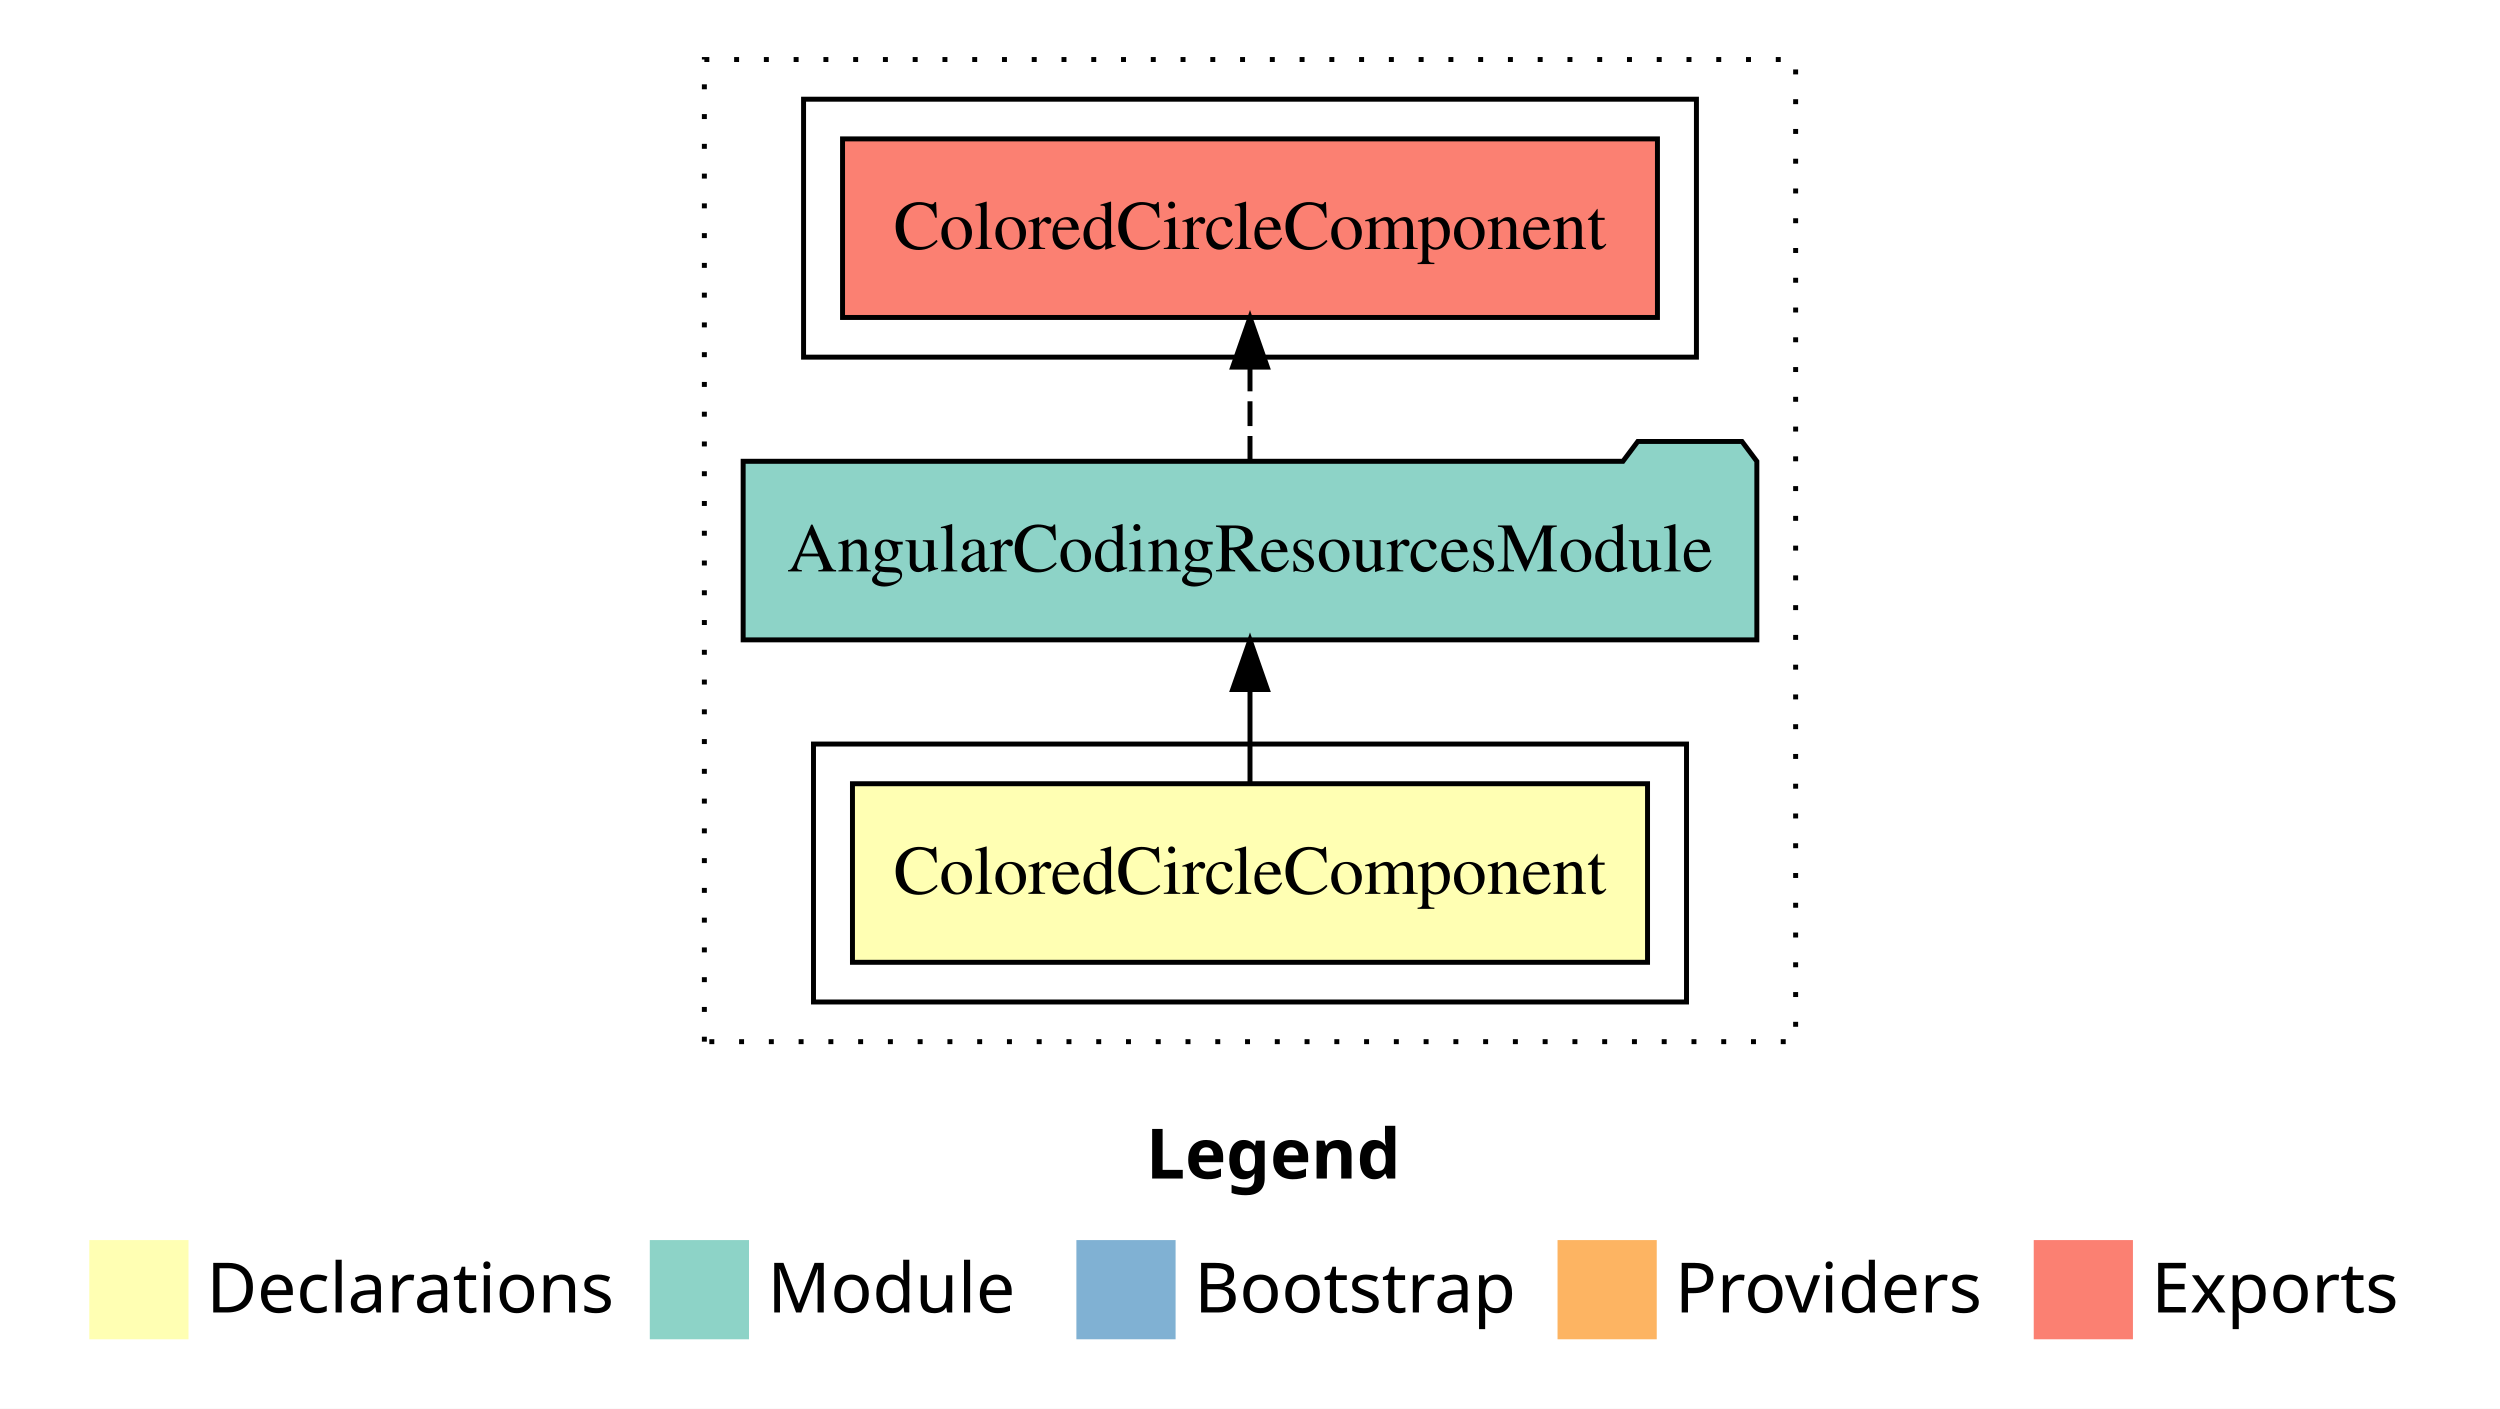
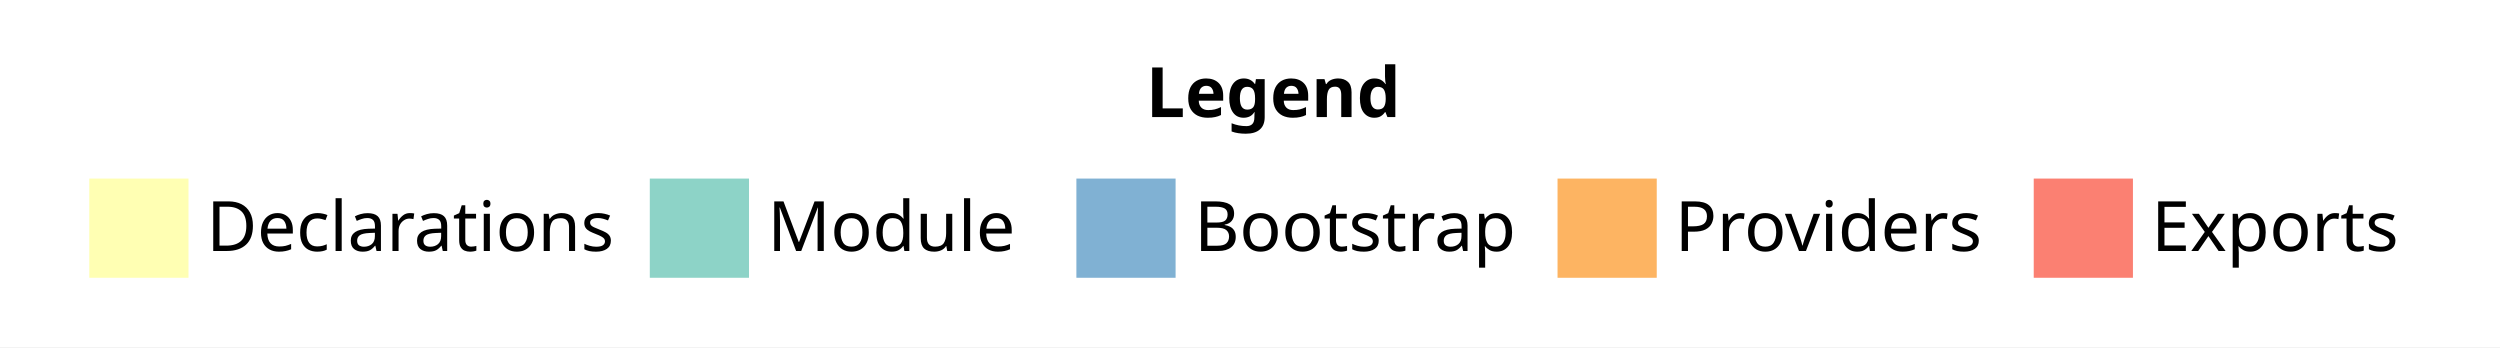
- <svg xmlns="http://www.w3.org/2000/svg" width="504pt" height="284pt" viewBox="0.00 0.00 504.00 284.00">
-   <g id="graph0" class="graph" transform="scale(1 1) rotate(0) translate(4 280)">
-     <polygon fill="#ffffff" stroke="transparent" points="-4,4 -4,-280 500,-280 500,4 -4,4" />
-     <text text-anchor="start" x="227.009" y="-42.4" font-family="sans-serif" font-weight="bold" font-size="14.00" fill="#000000">Legend</text>
+ <svg xmlns="http://www.w3.org/2000/svg" width="504pt" height="70pt" viewBox="0.00 0.00 504.00 70.00">
+   <g id="graph0" class="graph" transform="scale(1 1) rotate(0) translate(4 66)">
+     <polygon fill="white" stroke="transparent" points="-4,4 -4,-66 500,-66 500,4 -4,4" />
+     <text text-anchor="start" x="227.01" y="-42.4" font-family="Times-12" font-weight="bold" font-size="14.00">Legend</text>
    <polygon fill="#ffffb3" stroke="transparent" points="14,-10 14,-30 34,-30 34,-10 14,-10" />
-     <text text-anchor="start" x="37.629" y="-15.4" font-family="sans-serif" font-size="14.00" fill="#000000">  Declarations</text>
+     <text text-anchor="start" x="37.63" y="-15.4" font-family="Times-12" font-size="14.00">  Declarations</text>
    <polygon fill="#8dd3c7" stroke="transparent" points="127,-10 127,-30 147,-30 147,-10 127,-10" />
-     <text text-anchor="start" x="150.725" y="-15.4" font-family="sans-serif" font-size="14.00" fill="#000000">  Module</text>
+     <text text-anchor="start" x="150.73" y="-15.4" font-family="Times-12" font-size="14.00">  Module</text>
    <polygon fill="#80b1d3" stroke="transparent" points="213,-10 213,-30 233,-30 233,-10 213,-10" />
-     <text text-anchor="start" x="236.781" y="-15.4" font-family="sans-serif" font-size="14.00" fill="#000000">  Bootstrap</text>
+     <text text-anchor="start" x="236.78" y="-15.4" font-family="Times-12" font-size="14.00">  Bootstrap</text>
    <polygon fill="#fdb462" stroke="transparent" points="310,-10 310,-30 330,-30 330,-10 310,-10" />
-     <text text-anchor="start" x="333.673" y="-15.4" font-family="sans-serif" font-size="14.00" fill="#000000">  Providers</text>
+     <text text-anchor="start" x="333.67" y="-15.4" font-family="Times-12" font-size="14.00">  Providers</text>
    <polygon fill="#fb8072" stroke="transparent" points="406,-10 406,-30 426,-30 426,-10 406,-10" />
-     <text text-anchor="start" x="429.726" y="-15.4" font-family="sans-serif" font-size="14.00" fill="#000000">  Exports</text>
-     <g id="clust1" class="cluster">
-       <polygon fill="none" stroke="#000000" stroke-dasharray="1,5" points="138,-70 138,-268 358,-268 358,-70 138,-70" />
-     </g>
-     <g id="clust2" class="cluster">
-       <polygon fill="none" stroke="#000000" points="160,-78 160,-130 336,-130 336,-78 160,-78" />
-     </g>
-     <g id="clust5" class="cluster">
-       <polygon fill="none" stroke="#000000" points="158,-208 158,-260 338,-260 338,-208 158,-208" />
-     </g>
-     <g id="node1" class="node">
-       <polygon fill="#ffffb3" stroke="#000000" points="328.143,-122 167.857,-122 167.857,-86 328.143,-86 328.143,-122" />
-       <text text-anchor="middle" x="248" y="-99.8" font-family="Times,serif" font-size="14.00" fill="#000000">ColoredCircleComponent</text>
-     </g>
-     <g id="node2" class="node">
-       <polygon fill="#8dd3c7" stroke="#000000" points="350.18,-187 347.18,-191 326.18,-191 323.18,-187 145.82,-187 145.82,-151 350.18,-151 350.18,-187" />
-       <text text-anchor="middle" x="248" y="-164.8" font-family="Times,serif" font-size="14.00" fill="#000000">AngularCodingResourcesModule</text>
-     </g>
-     <g id="edge1" class="edge">
-       <path fill="none" stroke="#000000" d="M248,-122.106C248,-122.106 248,-140.991 248,-140.991" />
-       <polygon fill="#000000" stroke="#000000" points="244.5,-140.991 248,-150.991 251.5,-140.991 244.5,-140.991" />
-     </g>
-     <g id="node3" class="node">
-       <polygon fill="#fb8072" stroke="#000000" points="330.142,-252 165.857,-252 165.857,-216 330.142,-216 330.142,-252" />
-       <text text-anchor="middle" x="248" y="-229.8" font-family="Times,serif" font-size="14.00" fill="#000000">ColoredCircleComponent </text>
-     </g>
-     <g id="edge2" class="edge">
-       <path fill="none" stroke="#000000" stroke-dasharray="5,2" d="M248,-187.106C248,-187.106 248,-205.991 248,-205.991" />
-       <polygon fill="#000000" stroke="#000000" points="244.5,-205.991 248,-215.991 251.5,-205.991 244.5,-205.991" />
-     </g>
+     <text text-anchor="start" x="429.73" y="-15.4" font-family="Times-12" font-size="14.00">  Exports</text>
  </g>
</svg>
